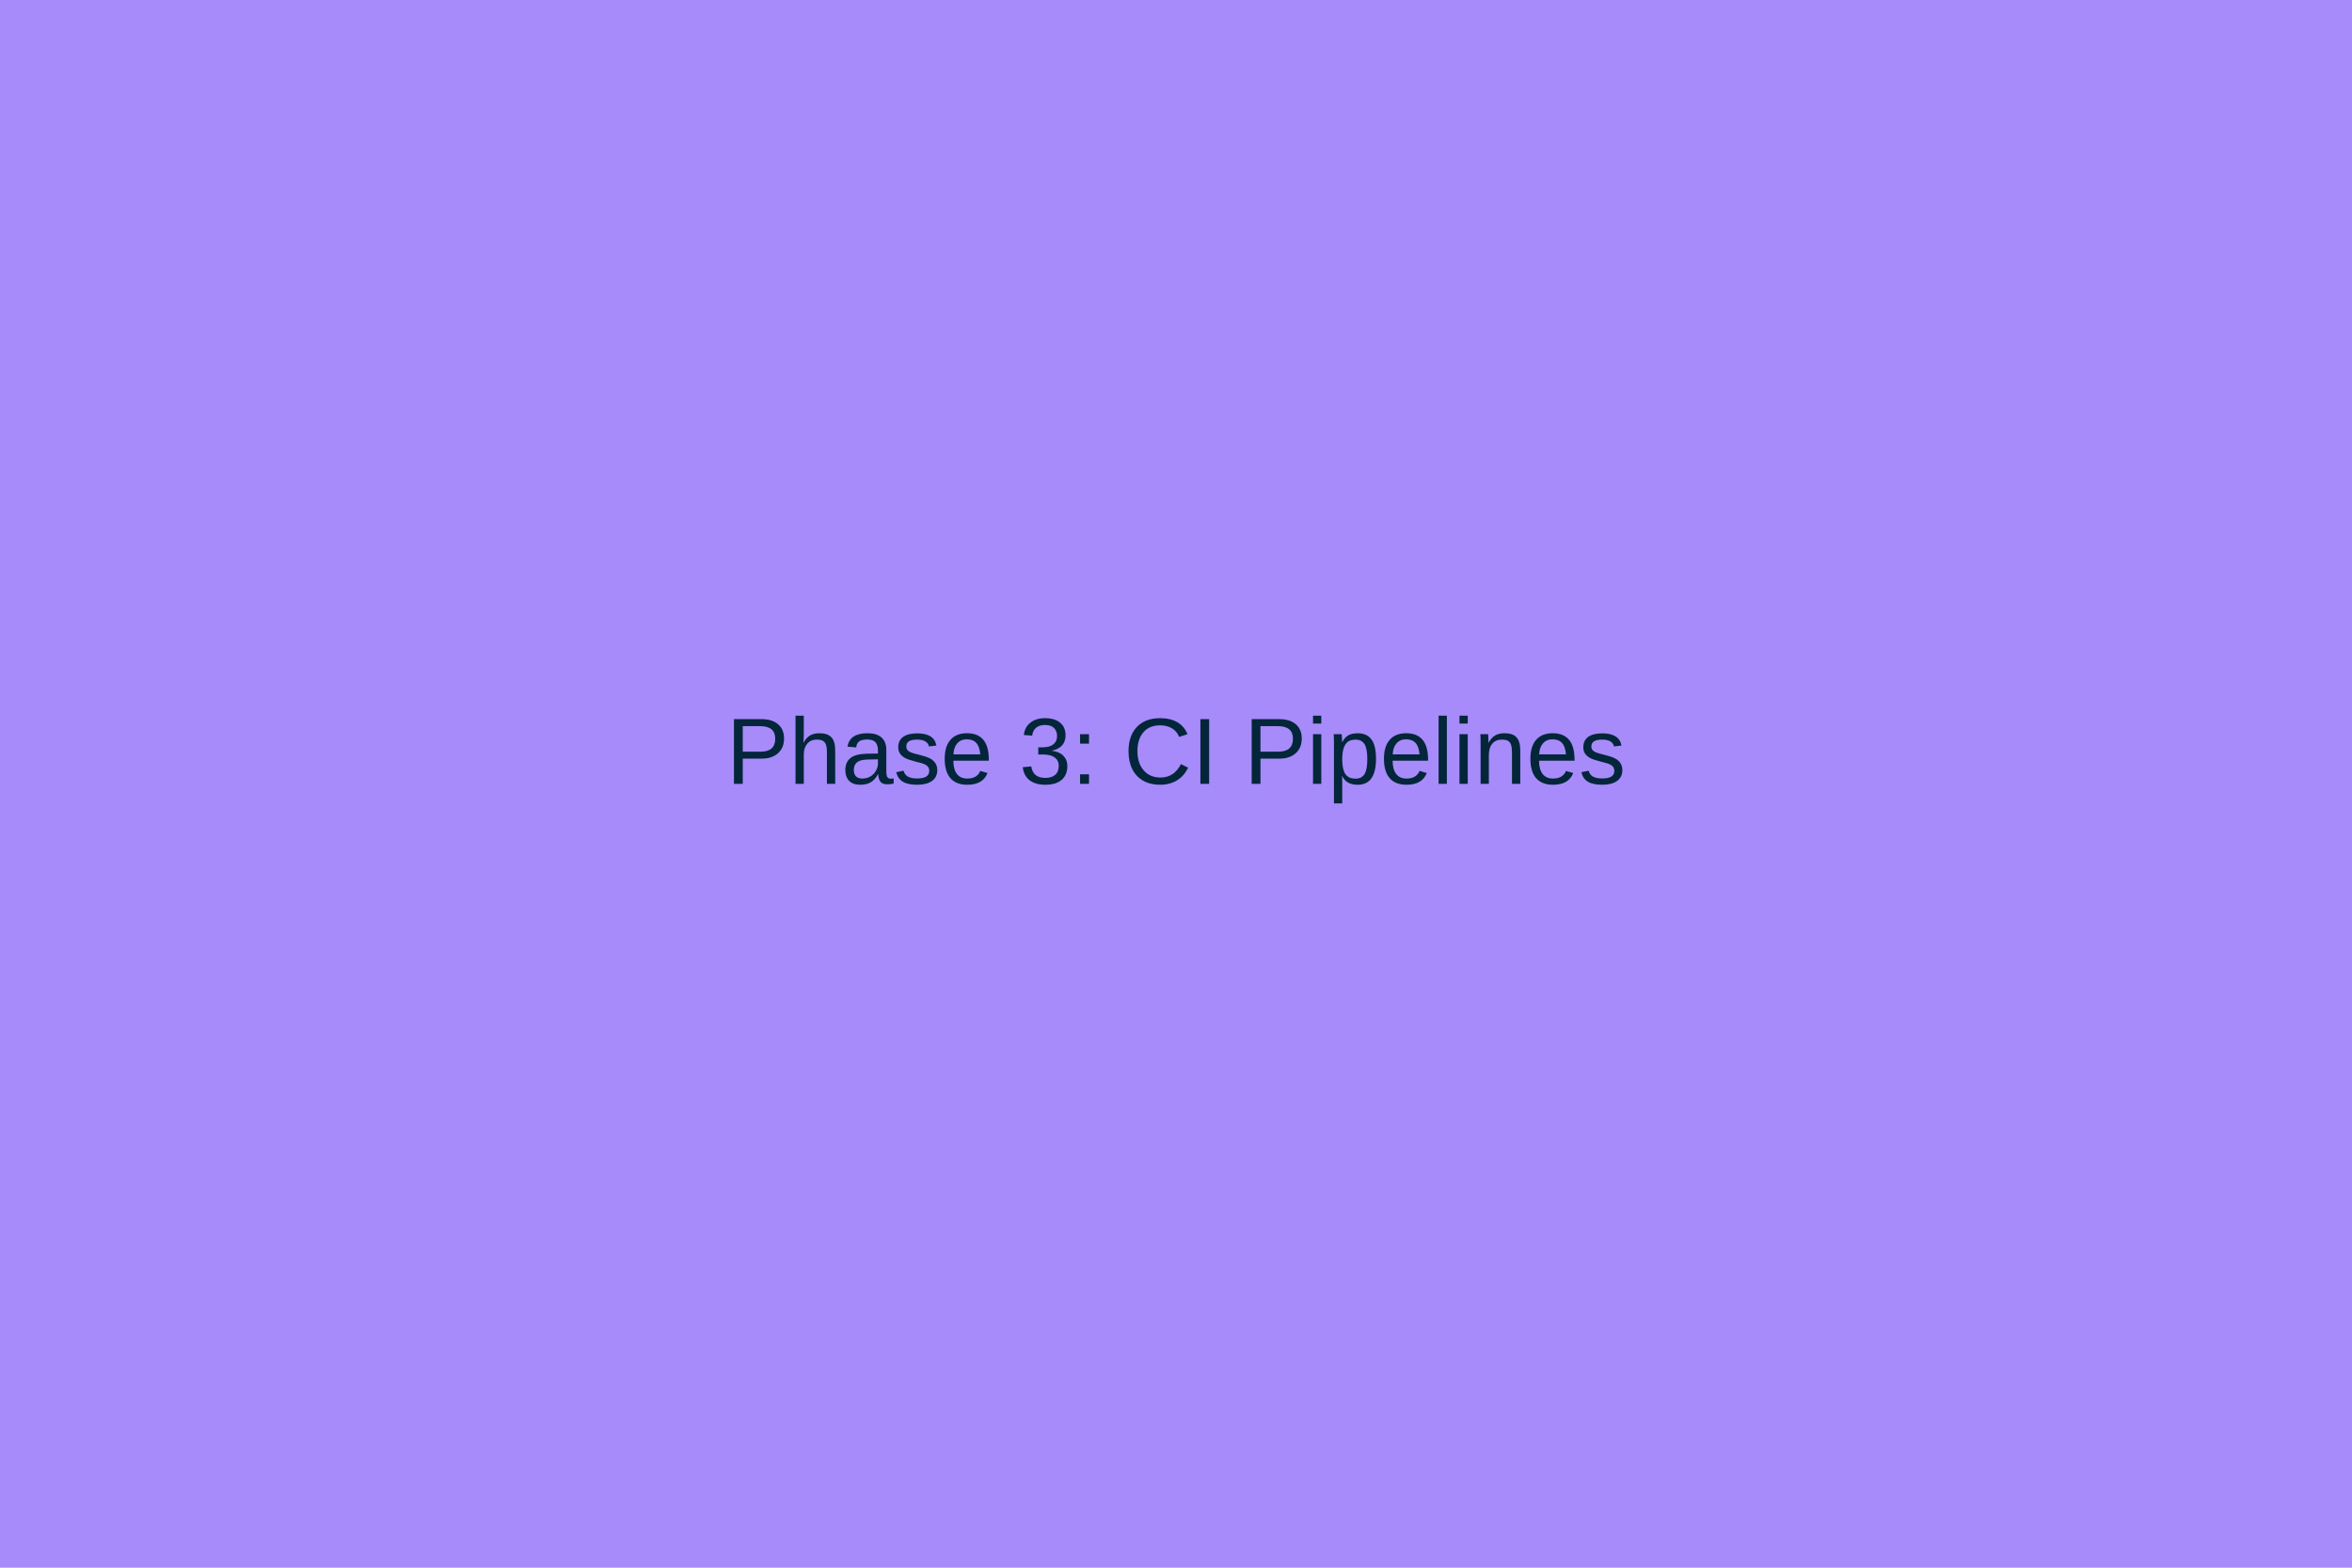
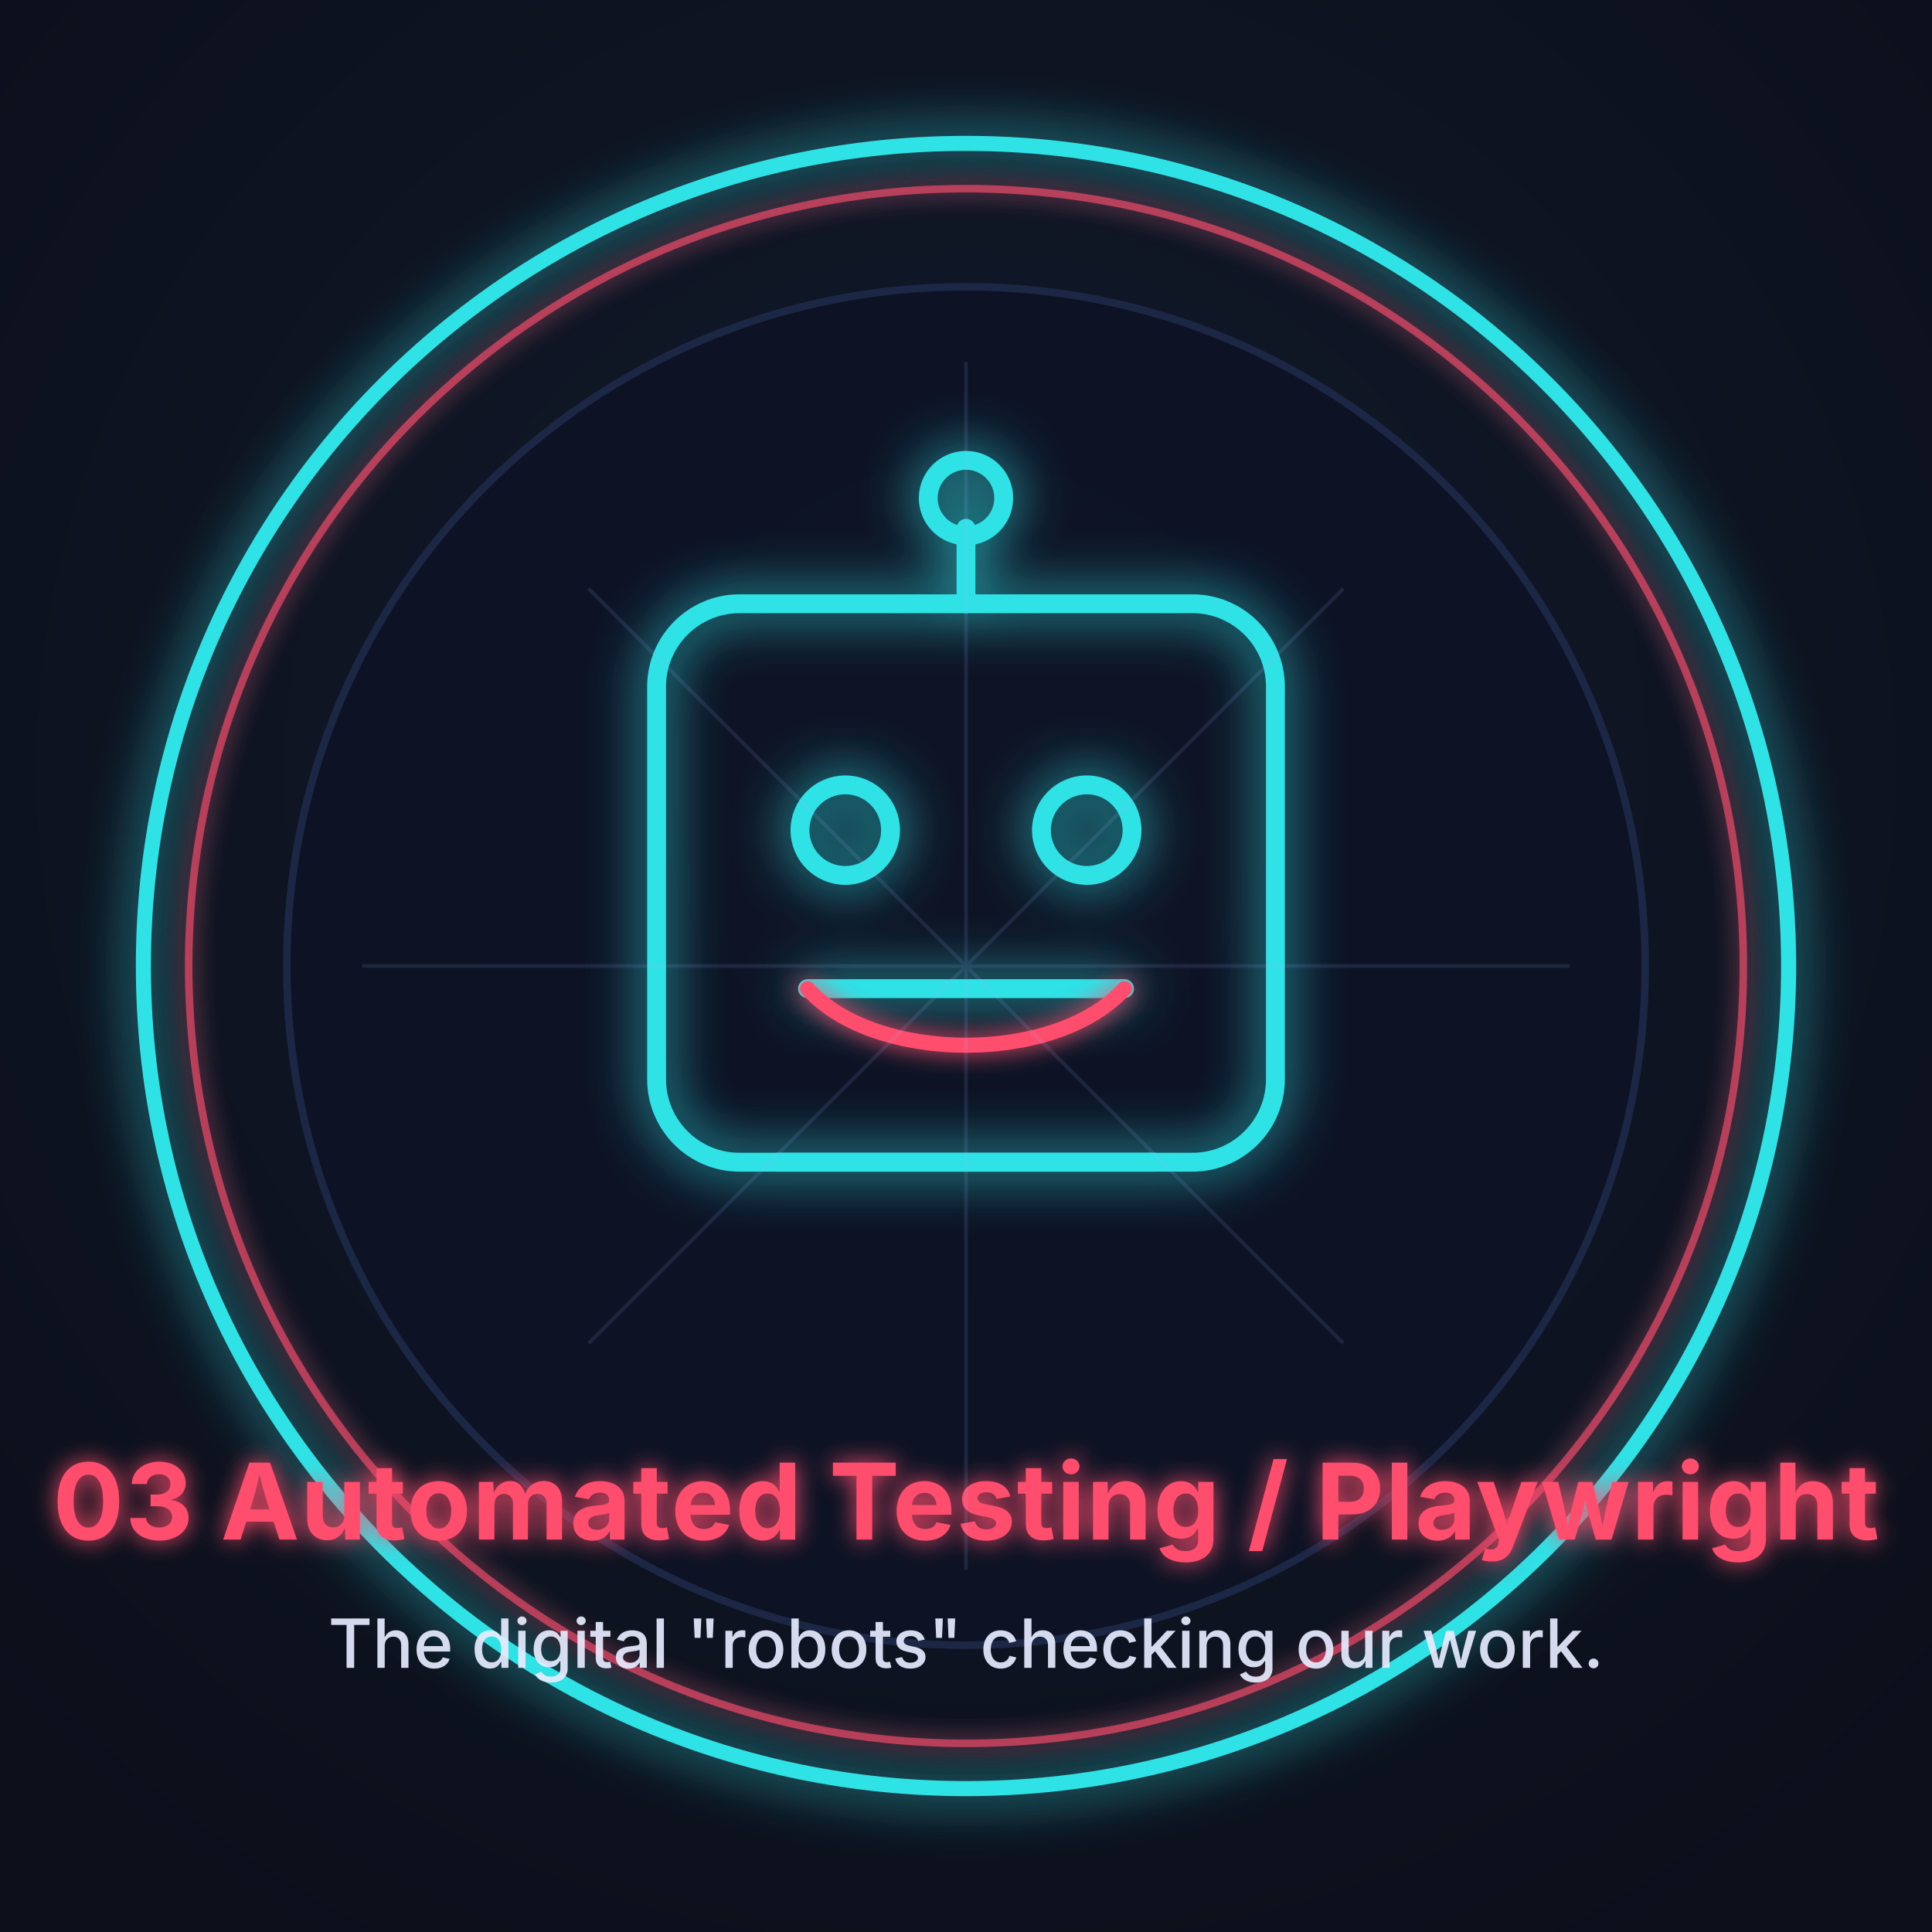
- <svg xmlns="http://www.w3.org/2000/svg" width="1200" height="800">
-   <rect width="100%" height="100%" fill="#a78bfa" />
-   <text x="50%" y="50%" alignment-baseline="middle" text-anchor="middle" font-family="Arial" font-size="48" fill="#04263a">Phase 3: CI Pipelines</text>
+ <svg xmlns="http://www.w3.org/2000/svg" width="512" height="512" viewBox="0 0 512 512">
+   <defs>
+     <radialGradient id="g" cx="50%" cy="40%" r="70%">
+       <stop offset="0%" stop-color="#121a2b" />
+       <stop offset="100%" stop-color="#0b0f1a" />
+     </radialGradient>
+     <filter id="glowA" x="-50%" y="-50%" width="200%" height="200%">
+       <feGaussianBlur stdDeviation="3" result="b" />
+       <feMerge>
+         <feMergeNode in="b" />
+         <feMergeNode in="SourceGraphic" />
+       </feMerge>
+     </filter>
+     <filter id="glowB" x="-50%" y="-50%" width="200%" height="200%">
+       <feGaussianBlur stdDeviation="7" result="b" />
+       <feColorMatrix in="b" type="matrix" values="1 0 0 0 0                 0 1 0 0 0                 0 0 1 0 0                 0 0 0 0.65 0" />
+       <feMerge>
+         <feMergeNode in="b" />
+         <feMergeNode in="SourceGraphic" />
+       </feMerge>
+     </filter>
+     <style>
+       .title { font-family: Inter, ui-sans-serif, system-ui, -apple-system, Segoe UI, Roboto, Helvetica, Arial; font-size: 28px; font-weight: 700; letter-spacing: 0.3px; }
+       .subtitle { font-family: Inter, ui-sans-serif, system-ui, -apple-system, Segoe UI, Roboto, Helvetica, Arial; font-size: 18px; font-weight: 500; opacity: 0.92; }
+     </style>
+   </defs>
+   <rect x="0" y="0" width="512" height="512" fill="url(#g)" />
+   <circle cx="256" cy="256" r="218" fill="none" stroke="#2de2e6" stroke-width="4" filter="url(#glowB)" />
+   <circle cx="256" cy="256" r="206" fill="none" stroke="#ff4d6d" stroke-width="2" opacity="0.7" filter="url(#glowA)" />
+   <circle cx="256" cy="256" r="180" fill="#0d1324" opacity="0.85" />
+   <circle cx="256" cy="256" r="180" fill="none" stroke="#1b2745" stroke-width="2" />
+   <g filter="url(#glowB)" stroke="#2de2e6" stroke-width="5" fill="none" stroke-linecap="round" stroke-linejoin="round">
+     <rect x="174" y="160" width="164" height="148" rx="22" />
+     <path d="M256 140 V160" />
+     <circle cx="256" cy="132" r="10" />
+     <circle cx="224" cy="220" r="12" />
+     <circle cx="288" cy="220" r="12" />
+     <path d="M214 262 H298" />
+     <path d="M206 308 H306" />
+   </g>
+   <g filter="url(#glowA)" stroke="#ff4d6d" stroke-width="4" fill="none" stroke-linecap="round" stroke-linejoin="round">
+     <path d="M214 262 C232 282 280 282 298 262" />
+   </g>
+   <text x="256" y="408" text-anchor="middle" fill="#ff4d6d" class="title" filter="url(#glowA)">03 Automated Testing / Playwright</text>
+   <text x="256" y="442" text-anchor="middle" fill="#e7ecff" class="subtitle">The digital "robots" checking our work.</text>
+   <g opacity="0.12">
+     <path d="M96 256 H416" stroke="#9fb0ff" stroke-width="1" />
+     <path d="M256 96 V416" stroke="#9fb0ff" stroke-width="1" />
+     <path d="M156 156 L356 356" stroke="#9fb0ff" stroke-width="1" />
+     <path d="M356 156 L156 356" stroke="#9fb0ff" stroke-width="1" />
+   </g>
</svg>
